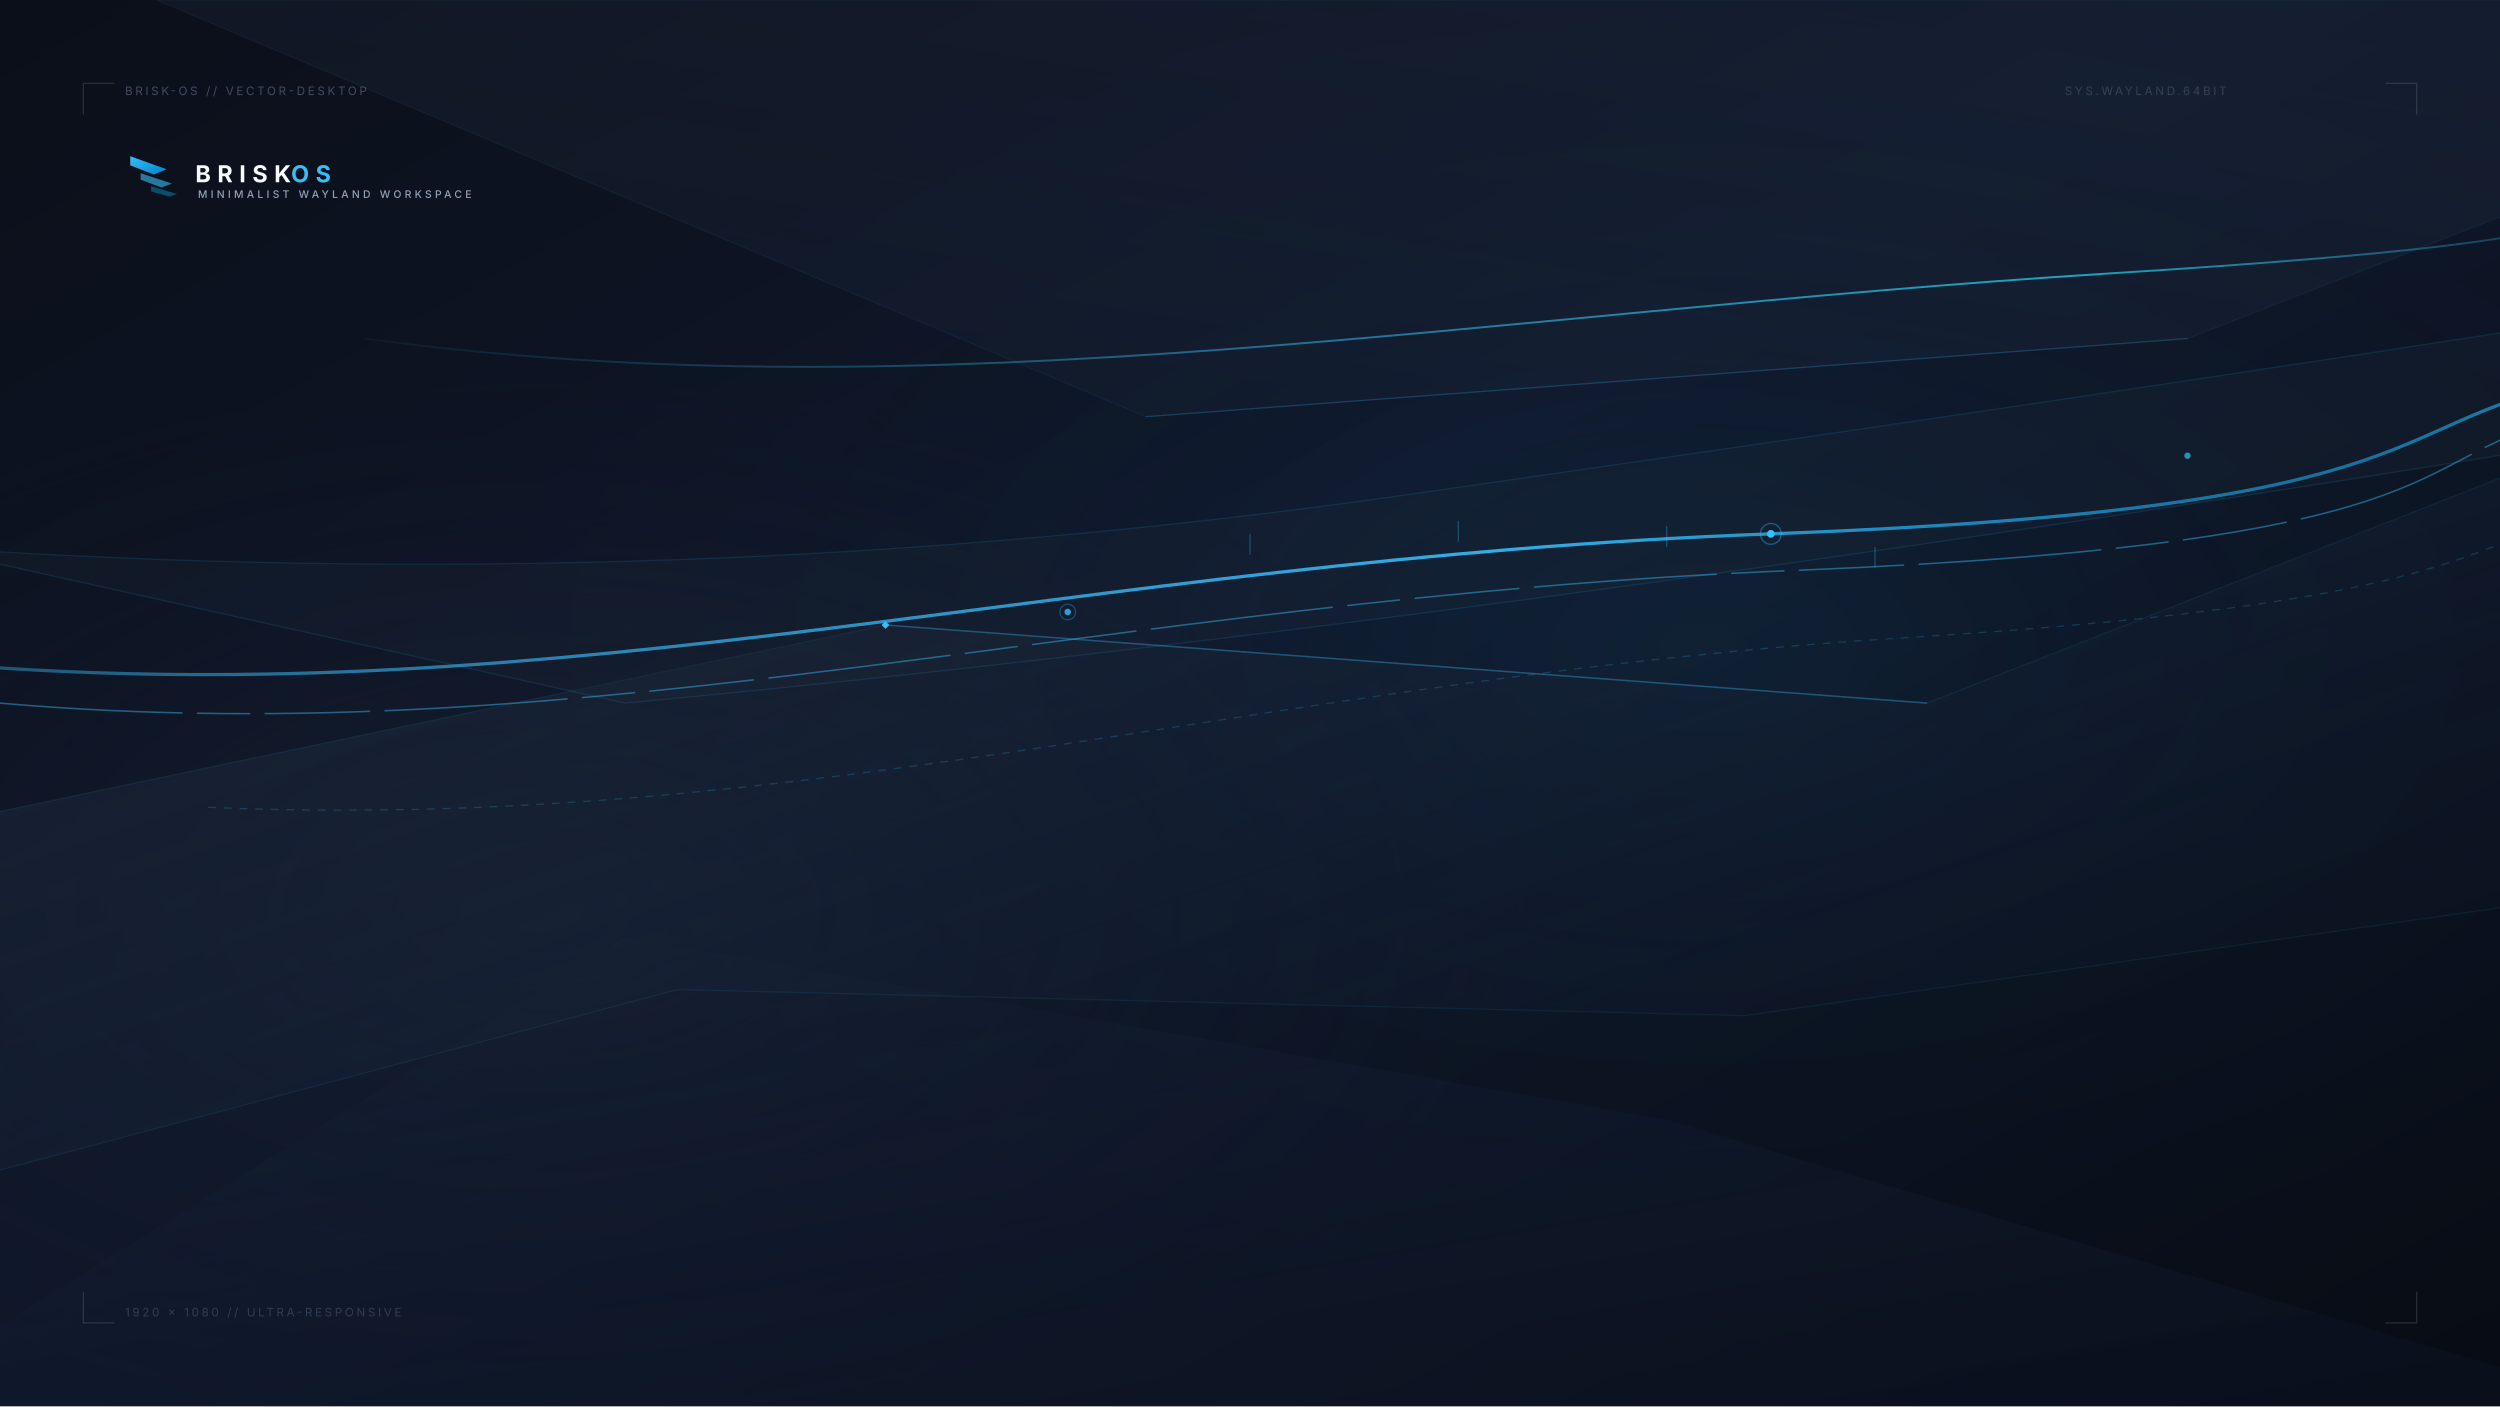
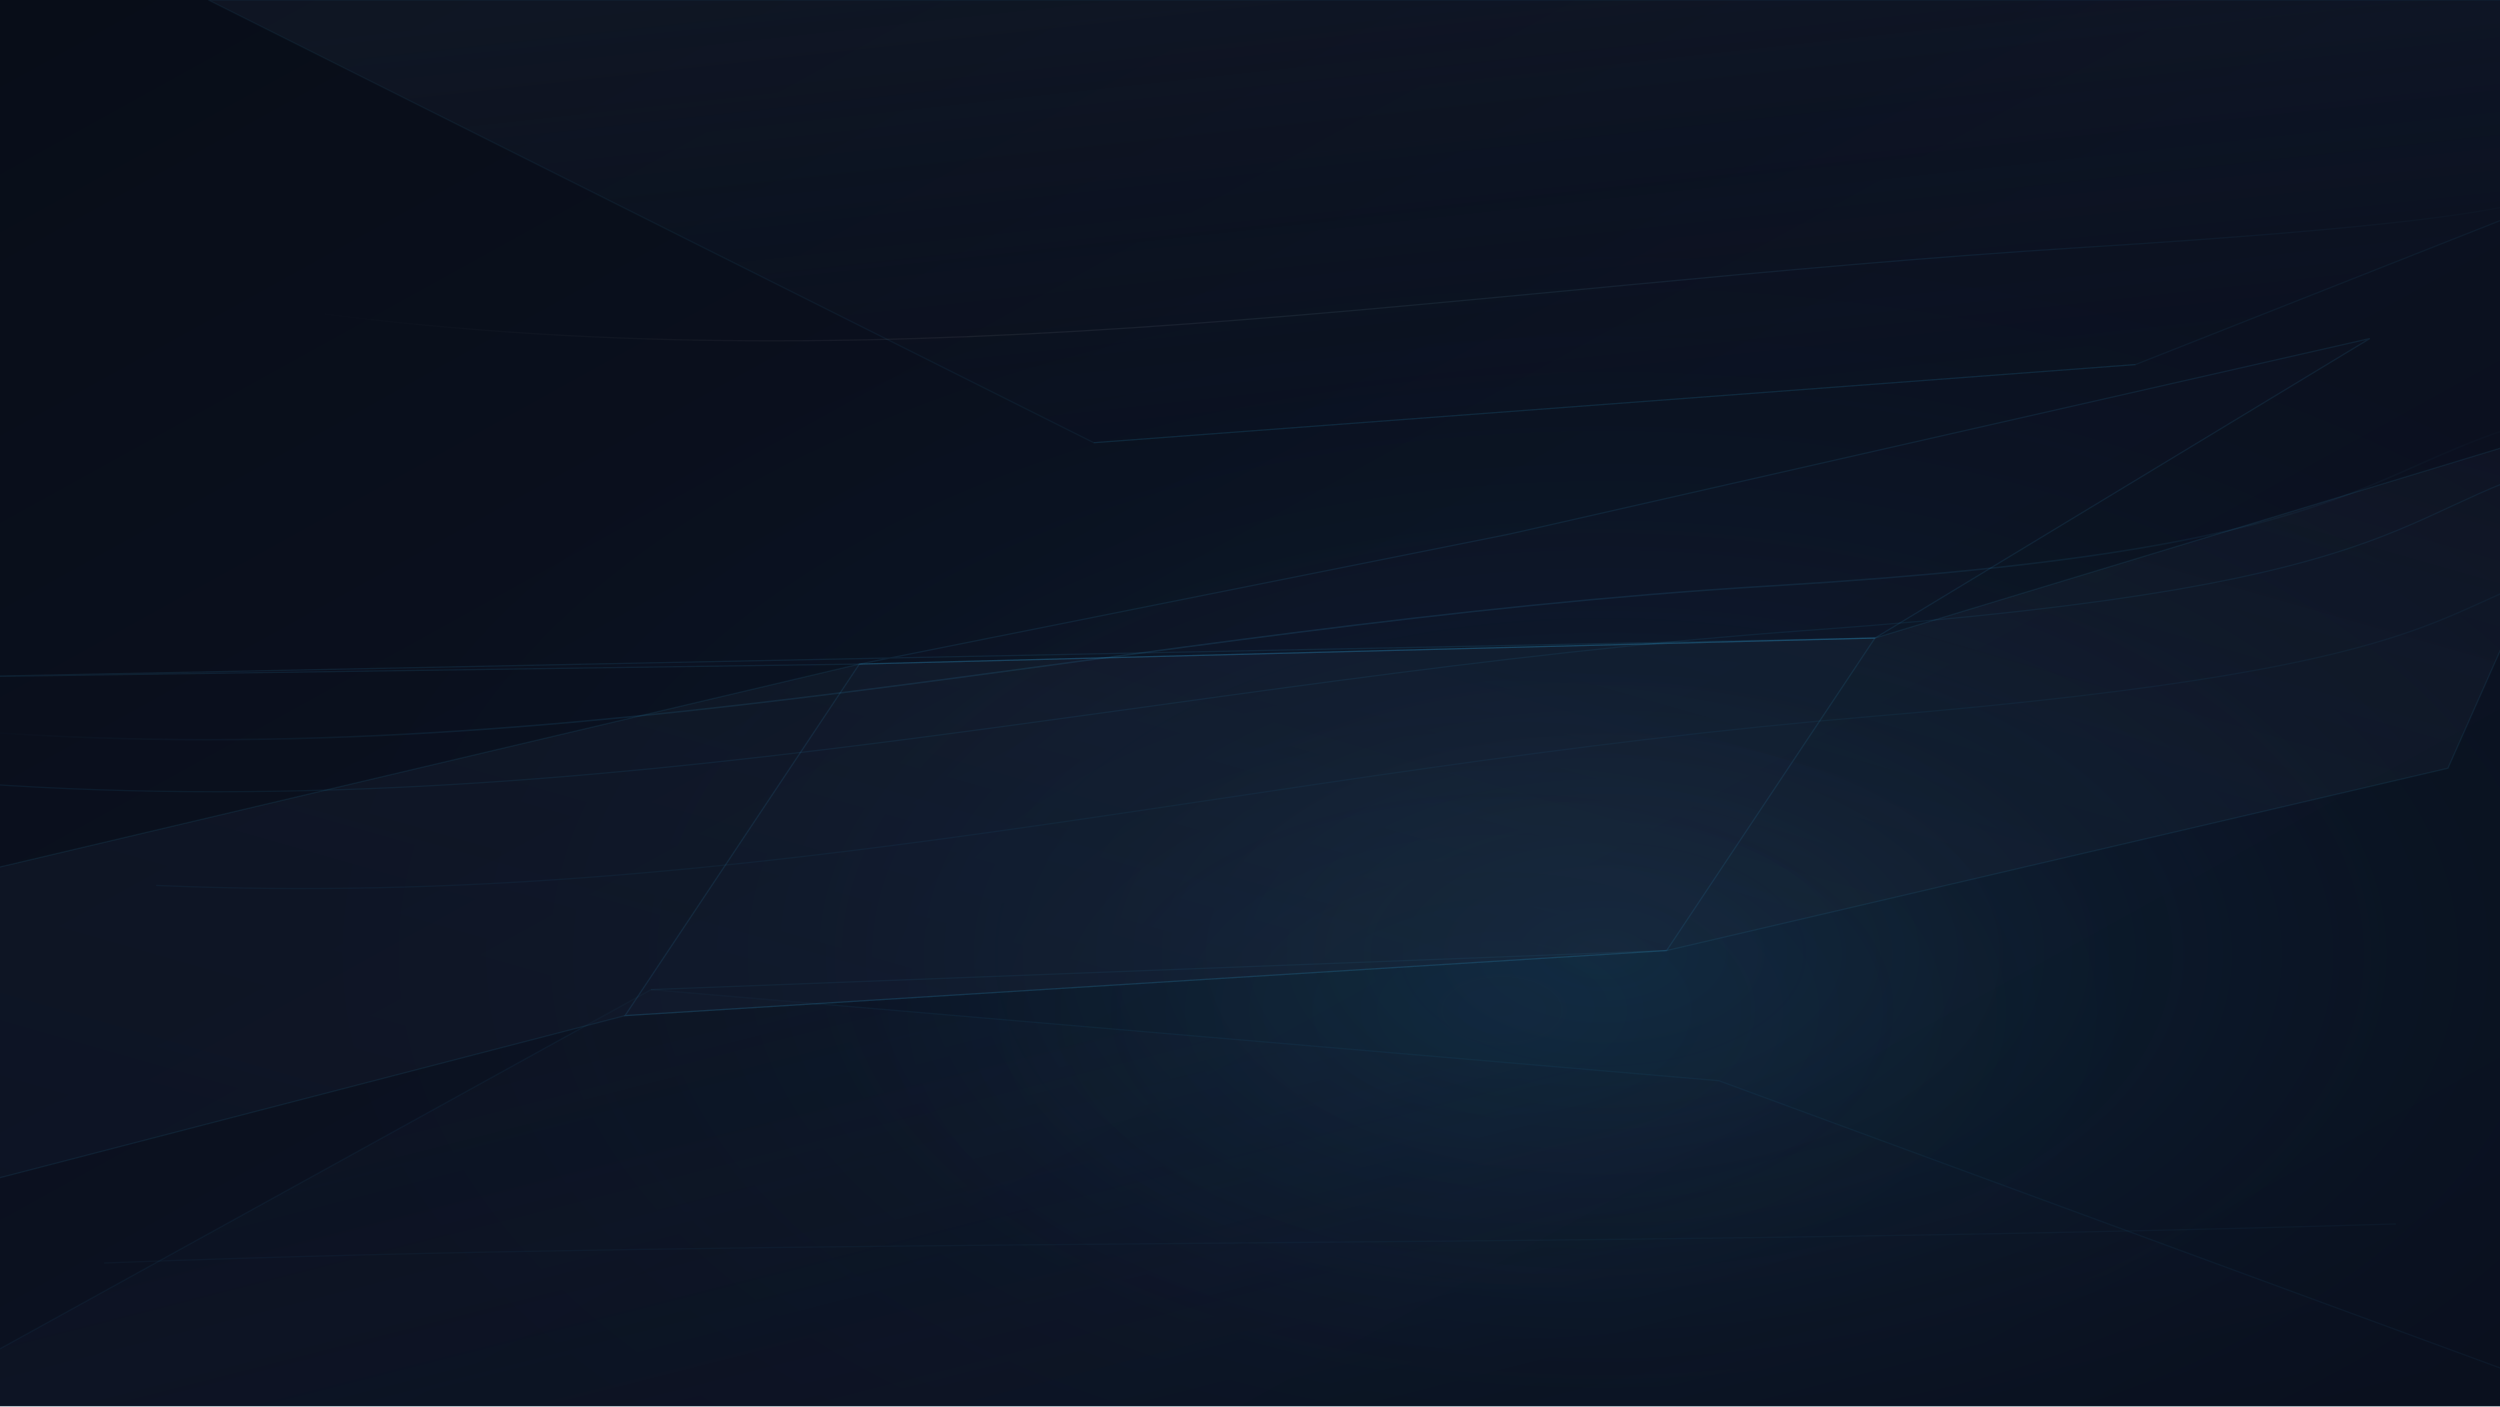
<svg xmlns="http://www.w3.org/2000/svg" viewBox="0 0 1920 1080" width="1920" height="1080">
  <defs>
-     <linearGradient id="bgGrad" x1="0%" y1="0%" x2="100%" y2="100%">
-       <stop offset="0%" stop-color="#0b0f19" />
-       <stop offset="45%" stop-color="#0f172a" />
-       <stop offset="100%" stop-color="#080c14" />
+     <linearGradient id="baseFloorGrad" x1="0%" y1="0%" x2="100%" y2="100%">
+       <stop offset="0%" stop-color="#080d18" />
+       <stop offset="50%" stop-color="#0b1120" />
+       <stop offset="100%" stop-color="#0a0f1d" />
    </linearGradient>
-     <radialGradient id="ambientGlow" cx="68%" cy="46%" r="55%" fx="68%" fy="46%">
-       <stop offset="0%" stop-color="#38bdf8" stop-opacity="0.07" />
-       <stop offset="40%" stop-color="#0ea5e9" stop-opacity="0.025" />
-       <stop offset="100%" stop-color="#0f172a" stop-opacity="0" />
+     <radialGradient id="luminousAmbient" cx="64%" cy="68%" r="58%" fx="64%" fy="68%">
+       <stop offset="0%" stop-color="#38bdf8" stop-opacity="0.12" />
+       <stop offset="25%" stop-color="#38bdf8" stop-opacity="0.07" />
+       <stop offset="55%" stop-color="#0ea5e9" stop-opacity="0.025" />
+       <stop offset="80%" stop-color="#0369a1" stop-opacity="0.006" />
+       <stop offset="100%" stop-color="#0b1120" stop-opacity="0" />
    </radialGradient>
-     <radialGradient id="subtleGlowLeft" cx="22%" cy="65%" r="40%">
-       <stop offset="0%" stop-color="#1e293b" stop-opacity="0.4" />
-       <stop offset="100%" stop-color="#0f172a" stop-opacity="0" />
+     <radialGradient id="coreAmbientBloom" cx="60%" cy="72%" r="28%" fx="60%" fy="72%">
+       <stop offset="0%" stop-color="#38bdf8" stop-opacity="0.05" />
+       <stop offset="60%" stop-color="#38bdf8" stop-opacity="0.015" />
+       <stop offset="100%" stop-color="#0b1120" stop-opacity="0" />
    </radialGradient>
-     <linearGradient id="facetGrad1" x1="15%" y1="20%" x2="85%" y2="80%">
-       <stop offset="0%" stop-color="#1e293b" stop-opacity="0.6" />
-       <stop offset="50%" stop-color="#162236" stop-opacity="0.4" />
-       <stop offset="100%" stop-color="#0f172a" stop-opacity="0.2" />
+     <linearGradient id="facetGradA" x1="0%" y1="100%" x2="100%" y2="0%">
+       <stop offset="0%" stop-color="#0f172a" stop-opacity="0.45" />
+       <stop offset="60%" stop-color="#1e293b" stop-opacity="0.25" />
+       <stop offset="100%" stop-color="#334155" stop-opacity="0.08" />
    </linearGradient>
-     <linearGradient id="facetGrad2" x1="0%" y1="100%" x2="100%" y2="0%">
-       <stop offset="0%" stop-color="#0f172a" stop-opacity="0.5" />
-       <stop offset="50%" stop-color="#1e293b" stop-opacity="0.3" />
-       <stop offset="100%" stop-color="#334155" stop-opacity="0.15" />
+     <linearGradient id="facetGradB" x1="20%" y1="0%" x2="80%" y2="100%">
+       <stop offset="0%" stop-color="#1e293b" stop-opacity="0.30" />
+       <stop offset="50%" stop-color="#162236" stop-opacity="0.15" />
+       <stop offset="100%" stop-color="#0b1120" stop-opacity="0.05" />
    </linearGradient>
-     <linearGradient id="facetGrad3" x1="100%" y1="100%" x2="0%" y2="0%">
-       <stop offset="0%" stop-color="#0a0f1d" stop-opacity="0.7" />
-       <stop offset="60%" stop-color="#131e33" stop-opacity="0.35" />
-       <stop offset="100%" stop-color="#1e293b" stop-opacity="0.1" />
+     <linearGradient id="facetGradC" x1="100%" y1="80%" x2="0%" y2="20%">
+       <stop offset="0%" stop-color="#0a0f1d" stop-opacity="0.50" />
+       <stop offset="60%" stop-color="#131e33" stop-opacity="0.20" />
+       <stop offset="100%" stop-color="#1e293b" stop-opacity="0.05" />
    </linearGradient>
-     <linearGradient id="cyanStrokeGrad" x1="0%" y1="30%" x2="100%" y2="70%">
+     <linearGradient id="streamlineGradCyan" x1="0%" y1="0%" x2="100%" y2="0%">
      <stop offset="0%" stop-color="#38bdf8" stop-opacity="0" />
-       <stop offset="25%" stop-color="#38bdf8" stop-opacity="0.4" />
-       <stop offset="60%" stop-color="#38bdf8" stop-opacity="0.9" />
-       <stop offset="85%" stop-color="#0ea5e9" stop-opacity="0.5" />
-       <stop offset="100%" stop-color="#0284c7" stop-opacity="0" />
+       <stop offset="20%" stop-color="#38bdf8" stop-opacity="0.09" />
+       <stop offset="50%" stop-color="#38bdf8" stop-opacity="0.12" />
+       <stop offset="80%" stop-color="#38bdf8" stop-opacity="0.08" />
+       <stop offset="100%" stop-color="#38bdf8" stop-opacity="0" />
    </linearGradient>
-     <linearGradient id="cyanStreamGrad2" x1="0%" y1="50%" x2="100%" y2="50%">
-       <stop offset="0%" stop-color="#38bdf8" stop-opacity="0.05" />
-       <stop offset="40%" stop-color="#38bdf8" stop-opacity="0.5" />
-       <stop offset="75%" stop-color="#22d3ee" stop-opacity="0.75" />
-       <stop offset="100%" stop-color="#38bdf8" stop-opacity="0.1" />
+     <linearGradient id="streamlineGradSubtle" x1="0%" y1="0%" x2="100%" y2="0%">
+       <stop offset="0%" stop-color="#ffffff" stop-opacity="0" />
+       <stop offset="30%" stop-color="#ffffff" stop-opacity="0.06" />
+       <stop offset="70%" stop-color="#38bdf8" stop-opacity="0.08" />
+       <stop offset="100%" stop-color="#38bdf8" stop-opacity="0" />
    </linearGradient>
-     <linearGradient id="crestGrad" x1="0%" y1="0%" x2="100%" y2="100%">
-       <stop offset="0%" stop-color="#38bdf8" />
-       <stop offset="100%" stop-color="#0284c7" />
-     </linearGradient>
-     <pattern id="gridPattern" width="80" height="80" patternUnits="userSpaceOnUse">
-       <path d="M 80 0 L 0 0 0 80" fill="none" stroke="#38bdf8" stroke-width="0.75" stroke-opacity="0.03" />
-       <circle cx="80" cy="80" r="1" fill="#38bdf8" fill-opacity="0.07" />
-     </pattern>
-     <radialGradient id="gridMaskGrad" cx="50%" cy="50%" r="50%">
-       <stop offset="0%" stop-color="#ffffff" stop-opacity="0.6" />
-       <stop offset="60%" stop-color="#ffffff" stop-opacity="0.25" />
-       <stop offset="100%" stop-color="#000000" stop-opacity="0" />
-     </radialGradient>
-     <mask id="gridMask">
-       <rect width="1920" height="1080" fill="url(#gridMaskGrad)" />
-     </mask>
  </defs>
-   <rect width="1920" height="1080" fill="url(#bgGrad)" />
-   <rect width="1920" height="1080" fill="url(#ambientGlow)" />
-   <rect width="1920" height="1080" fill="url(#subtleGlowLeft)" />
-   <rect width="1920" height="1080" fill="url(#gridPattern)" mask="url(#gridMask)" />
-   <polygon points="-100,1080 480,720 1280,860 2020,1080" fill="url(#facetGrad3)" />
-   <polygon points="-80,640 680,480 1480,540 2040,320 2040,680 1340,780 520,760 -80,920" fill="url(#facetGrad1)" stroke="#38bdf8" stroke-opacity="0.08" stroke-width="1" />
-   <polygon points="120,0 880,320 1680,260 2040,120 2040,0" fill="url(#facetGrad2)" stroke="#38bdf8" stroke-opacity="0.06" stroke-width="1" />
-   <path d="M -60 420 Q 520 460 1080 380 T 2020 240 L 1980 340 Q 1120 480 480 540 Z" fill="#1e293b" fill-opacity="0.25" stroke="#38bdf8" stroke-opacity="0.12" stroke-width="1" />
-   <path d="M -40 510 C 440 550, 820 430, 1360 410 S 1820 320, 2000 290" fill="none" stroke="url(#cyanStrokeGrad)" stroke-width="2.5" stroke-linecap="round" />
-   <path d="M 0 540 C 460 580, 840 460, 1380 438 S 1840 346, 1980 320" fill="none" stroke="#38bdf8" stroke-opacity="0.45" stroke-width="1.2" stroke-dasharray="140 12 40 12 80 12" stroke-linecap="round" />
-   <path d="M 160 620 C 620 640, 980 520, 1460 490 S 1880 410, 2020 390" fill="none" stroke="#38bdf8" stroke-opacity="0.2" stroke-width="1" stroke-dasharray="6 6" />
-   <path d="M 280 260 C 720 320, 1140 240, 1620 210 S 1940 160, 2040 140" fill="none" stroke="url(#cyanStreamGrad2)" stroke-width="1.5" stroke-linecap="round" />
-   <line x1="680" y1="480" x2="1480" y2="540" stroke="#38bdf8" stroke-opacity="0.3" stroke-width="1.2" />
-   <line x1="880" y1="320" x2="1680" y2="260" stroke="#38bdf8" stroke-opacity="0.18" stroke-width="1" />
-   <g stroke="#38bdf8" stroke-opacity="0.3" stroke-width="1">
-     <line x1="960" y1="410" x2="960" y2="426" />
-     <line x1="1120" y1="400" x2="1120" y2="416" />
-     <line x1="1280" y1="404" x2="1280" y2="420" />
-     <line x1="1440" y1="420" x2="1440" y2="436" />
-   </g>
-   <g>
-     <circle cx="1360" cy="410" r="3" fill="#38bdf8" />
-     <circle cx="1360" cy="410" r="8" fill="none" stroke="#38bdf8" stroke-opacity="0.4" stroke-width="1" />
-     <circle cx="820" cy="470" r="2.5" fill="#38bdf8" fill-opacity="0.8" />
-     <circle cx="820" cy="470" r="6" fill="none" stroke="#38bdf8" stroke-opacity="0.3" stroke-width="1" />
-     <circle cx="1680" cy="350" r="2.5" fill="#38bdf8" fill-opacity="0.7" />
-     <polygon points="680,477 683,480 680,483 677,480" fill="#38bdf8" />
-   </g>
-   <g stroke="#94a3b8" stroke-opacity="0.2" stroke-width="1" fill="none">
-     <path d="M 64 88 L 64 64 L 88 64" />
-     <path d="M 1832 64 L 1856 64 L 1856 88" />
-     <path d="M 64 992 L 64 1016 L 88 1016" />
-     <path d="M 1832 1016 L 1856 1016 L 1856 992" />
-   </g>
-   <g font-family="Inter, -apple-system, system-ui, sans-serif" font-size="9" fill="#64748b" letter-spacing="2">
-     <text x="96" y="73" fill-opacity="0.6">BRISK-OS // VECTOR-DESKTOP</text>
-     <text x="1710" y="73" fill-opacity="0.4" text-anchor="end">SYS.WAYLAND.64BIT</text>
-     <text x="96" y="1011" fill-opacity="0.4">1920 × 1080 // ULTRA-RESPONSIVE</text>
-   </g>
-   <g transform="translate(100, 116)">
-     <g transform="translate(0, 0)">
-       <polygon points="0,4 28,14 18,18 0,11" fill="url(#crestGrad)" />
-       <polygon points="8,17 32,25 24,28 8,22" fill="#38bdf8" fill-opacity="0.6" />
-       <polygon points="16,27 36,33 30,35 16,31" fill="#0ea5e9" fill-opacity="0.4" />
-     </g>
-     <text x="50" y="24" font-family="Inter, -apple-system, system-ui, sans-serif" font-size="18" font-weight="700" letter-spacing="5" fill="#f8fafc">BRISK<tspan fill="#38bdf8">OS</tspan>
-     </text>
-     <text x="52" y="36" font-family="Inter, -apple-system, system-ui, sans-serif" font-size="8" font-weight="500" letter-spacing="2.5" fill="#94a3b8">MINIMALIST WAYLAND WORKSPACE</text>
-   </g>
+   <rect width="1920" height="1080" fill="url(#baseFloorGrad)" />
+   <rect width="1920" height="1080" fill="url(#luminousAmbient)" />
+   <rect width="1920" height="1080" fill="url(#coreAmbientBloom)" />
+   <polygon points="-80,1080 500,760 1320,830 2000,1080" fill="url(#facetGradC)" stroke="#38bdf8" stroke-opacity="0.05" stroke-width="1" />
+   <polygon points="-60,680 660,510 1440,490 2000,320 1880,590 1280,730 480,780 -60,920" fill="url(#facetGradA)" stroke="#38bdf8" stroke-opacity="0.08" stroke-width="1" />
+   <polygon points="160,0 840,340 1640,280 2020,130 2020,0" fill="url(#facetGradB)" stroke="#38bdf8" stroke-opacity="0.06" stroke-width="1" />
+   <polygon points="480,780 660,510 1440,490 1280,730" fill="#1e293b" fill-opacity="0.12" stroke="#38bdf8" stroke-opacity="0.10" stroke-width="1" />
+   <polygon points="-40,520 660,510 1160,410 1820,260 1440,490" fill="#0f172a" fill-opacity="0.20" stroke="#38bdf8" stroke-opacity="0.09" stroke-width="1" />
+   <path d="M -40 560 C 440 600, 860 480, 1360 450 S 1800 350, 2000 310" fill="none" stroke="url(#streamlineGradCyan)" stroke-width="1.2" />
+   <path d="M -40 600 C 460 640, 890 520, 1390 484 S 1830 384, 2000 348" fill="none" stroke="#38bdf8" stroke-opacity="0.07" stroke-width="1" />
+   <path d="M 120 680 C 580 700, 960 590, 1440 550 S 1860 460, 2000 430" fill="none" stroke="#38bdf8" stroke-opacity="0.05" stroke-width="1" />
+   <path d="M 240 240 C 700 300, 1120 220, 1600 190 S 1920 140, 2020 120" fill="none" stroke="url(#streamlineGradSubtle)" stroke-width="1" />
+   <line x1="660" y1="510" x2="1440" y2="490" stroke="#38bdf8" stroke-opacity="0.11" stroke-width="1" />
+   <line x1="840" y1="340" x2="1640" y2="280" stroke="#38bdf8" stroke-opacity="0.07" stroke-width="1" />
+   <line x1="500" y1="760" x2="1280" y2="730" stroke="#38bdf8" stroke-opacity="0.06" stroke-width="1" />
+   <path d="M 80 970 C 600 950, 1180 960, 1840 940" fill="none" stroke="#38bdf8" stroke-opacity="0.04" stroke-width="1" />
</svg>
